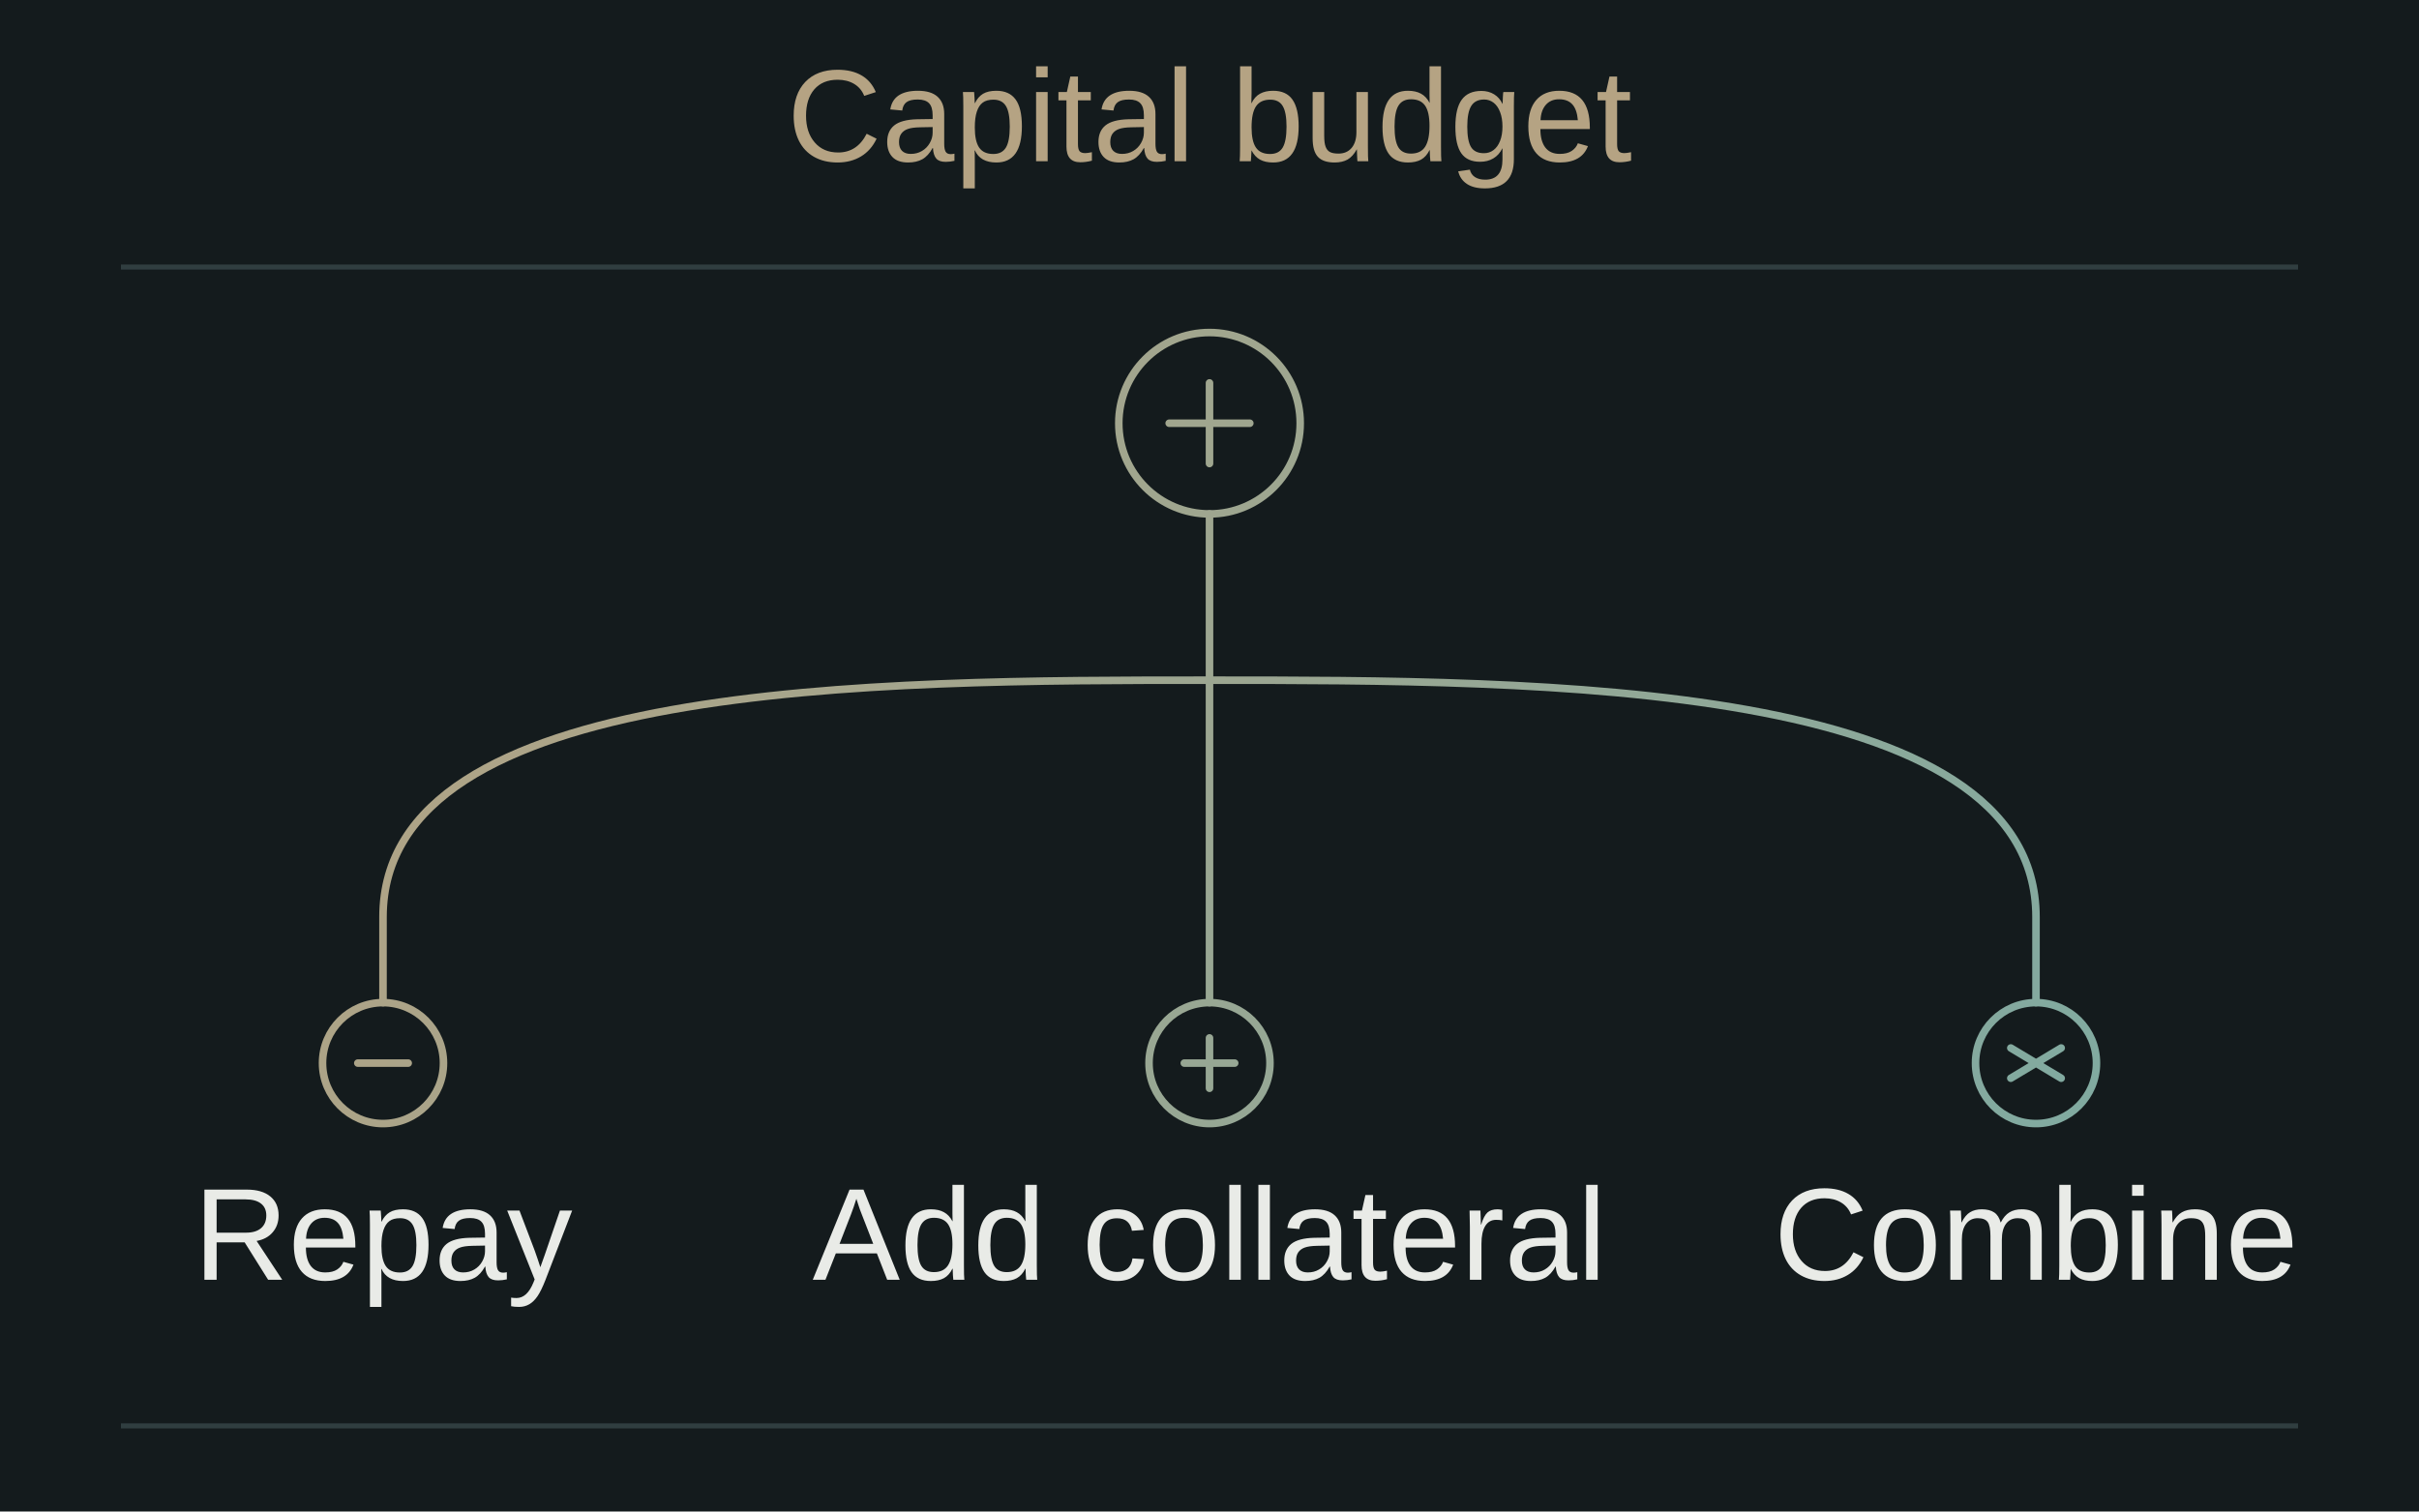
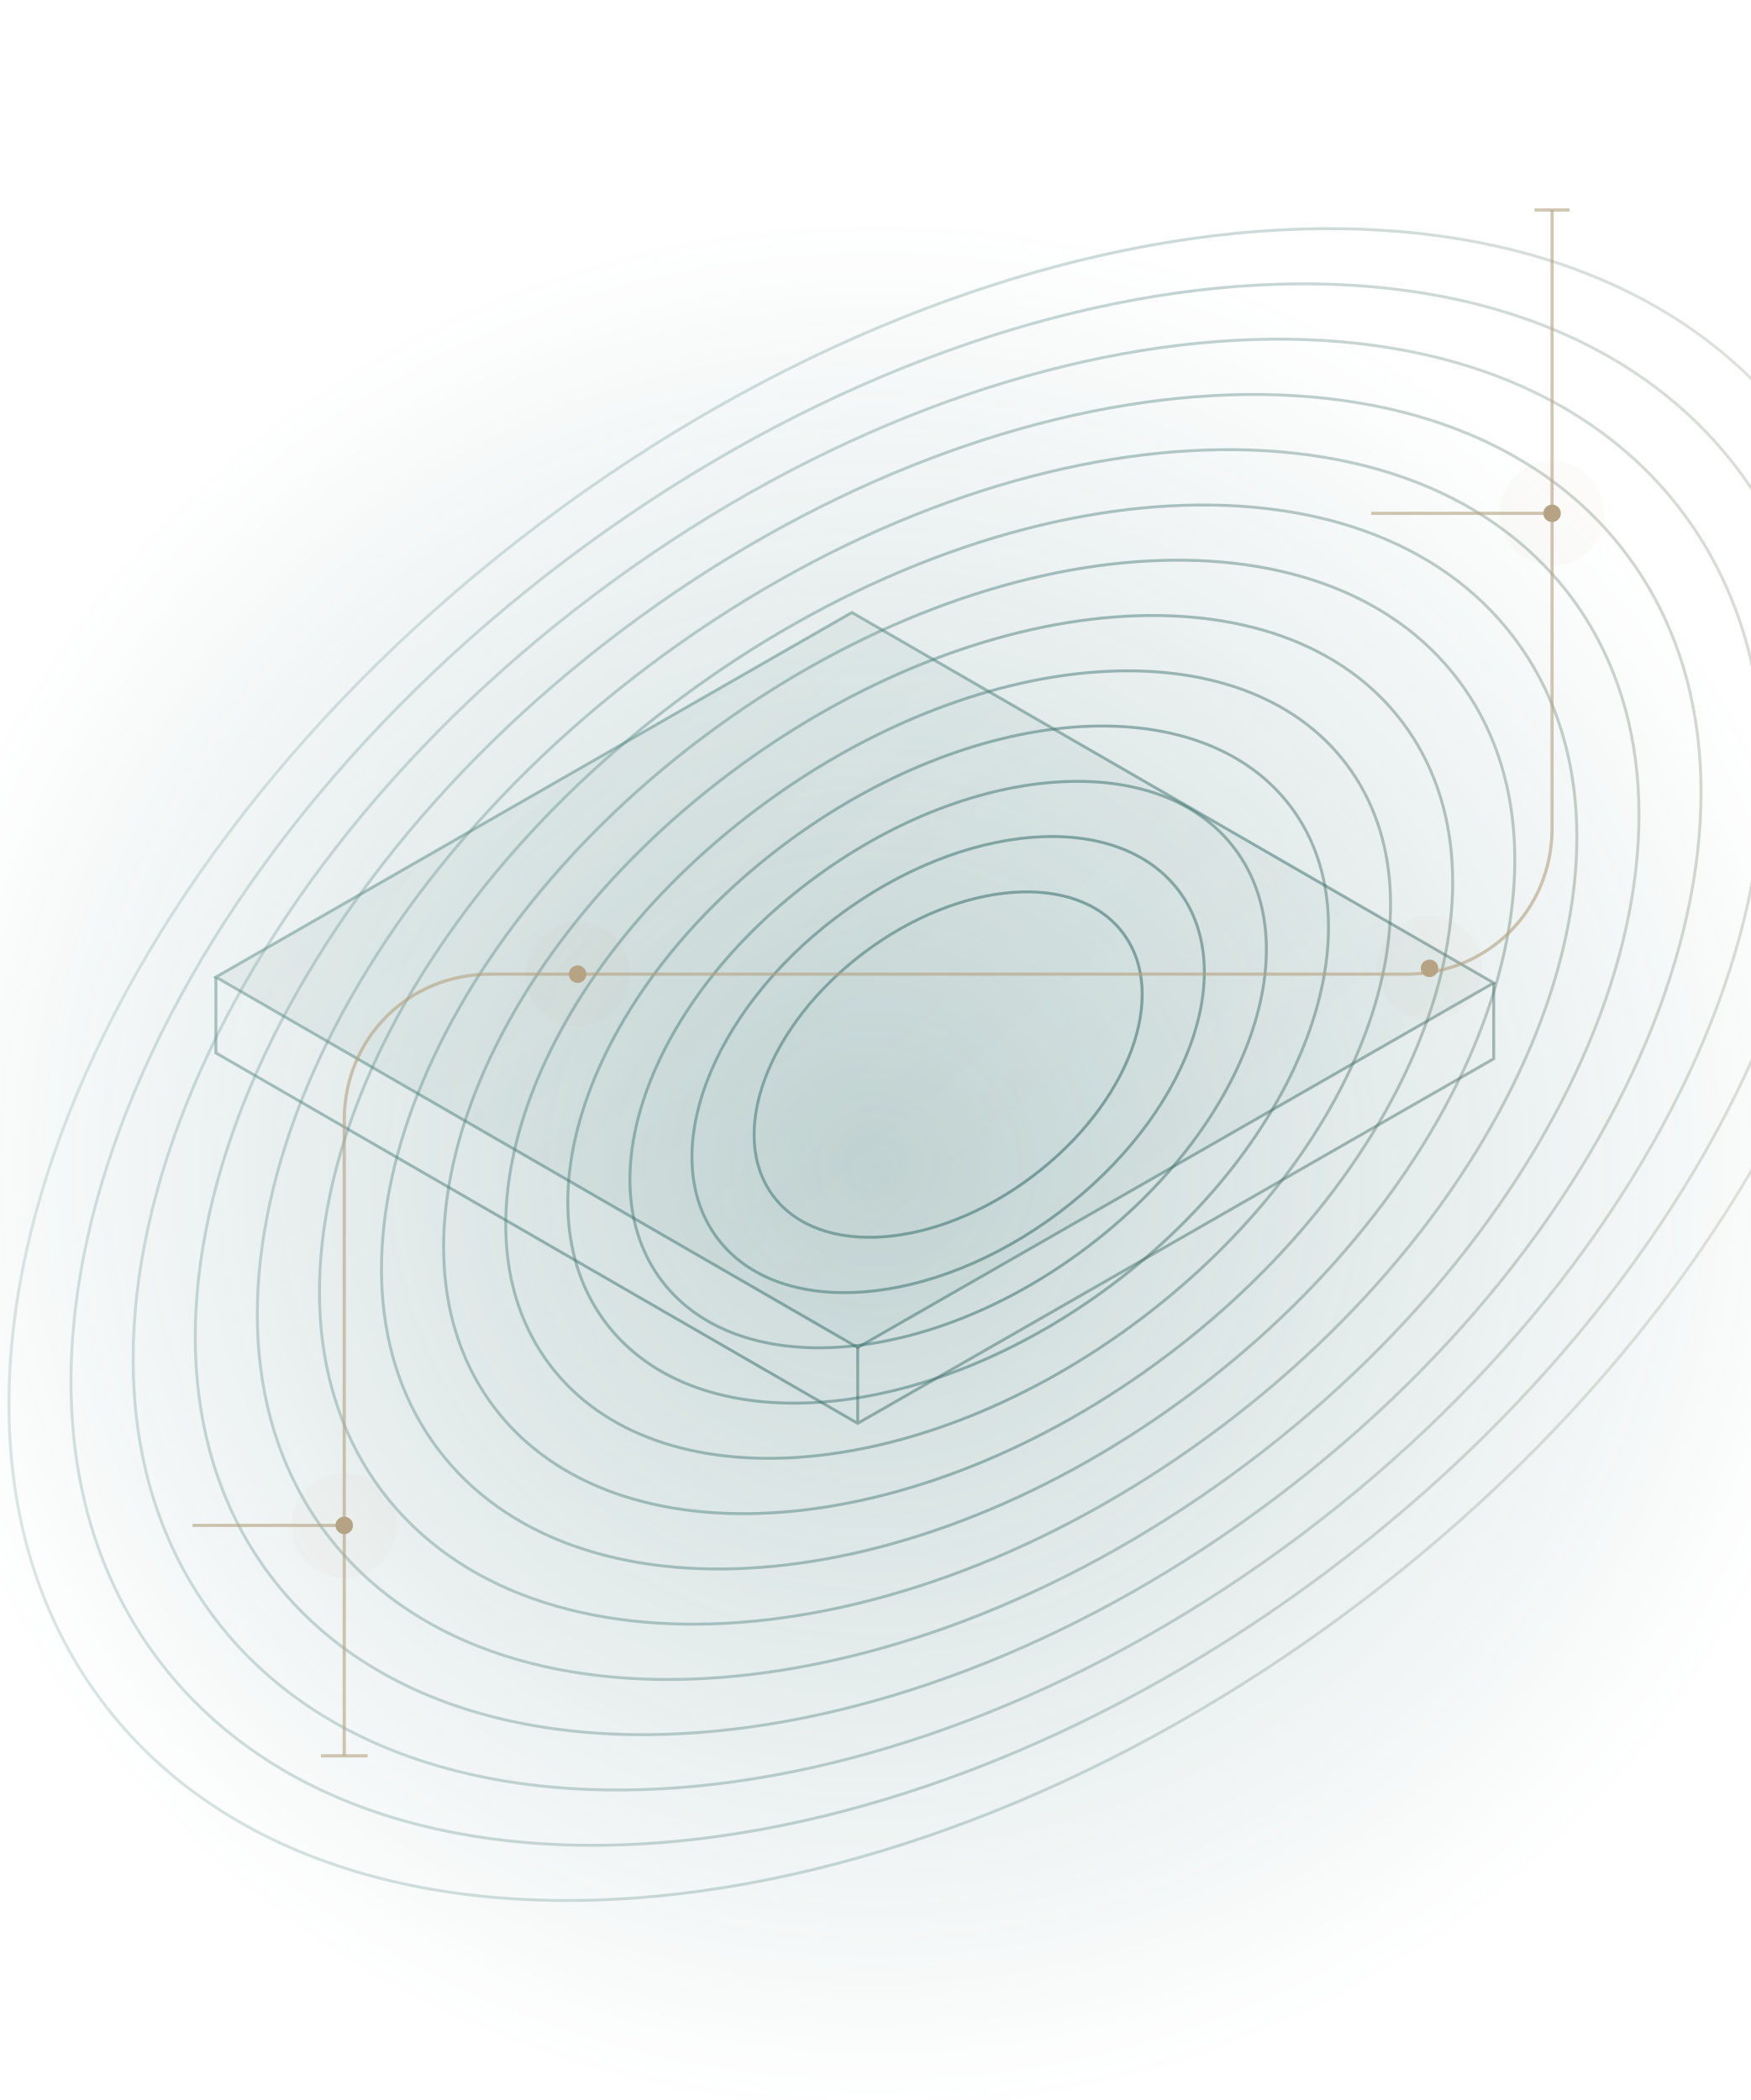
- <svg xmlns="http://www.w3.org/2000/svg" width="480" height="300" viewBox="0 0 480 300" fill="none" role="img" aria-labelledby="title desc">
-   <rect width="480" height="300" fill="#141B1D" />
+ <svg xmlns="http://www.w3.org/2000/svg" width="600" height="720" viewBox="0 0 600 720" fill="none" role="img" aria-labelledby="title desc">
  <defs>
-     <linearGradient id="flow" x1="76" y1="73" x2="404" y2="253" gradientUnits="userSpaceOnUse">
-       <stop stop-color="#B5A383" />
-       <stop offset="1" stop-color="#80AAA1" />
+     <radialGradient id="halo">
+       <stop stop-color="#326C6A" stop-opacity=".27" />
+       <stop offset="1" stop-color="#326C6A" stop-opacity="0" />
+     </radialGradient>
+     <linearGradient id="metal" x1="40" y1="120" x2="550" y2="660" gradientUnits="userSpaceOnUse">
+       <stop stop-color="#80AAA1" />
+       <stop offset=".55" stop-color="#326C6A" />
+       <stop offset="1" stop-color="#B5A383" />
+     </linearGradient>
+     <linearGradient id="glass" x1="80" y1="150" x2="440" y2="570" gradientUnits="userSpaceOnUse">
+       <stop stop-color="#80AAA1" stop-opacity=".12" />
+       <stop offset="1" stop-color="#326C6A" stop-opacity=".02" />
    </linearGradient>
  </defs>
-   <path d="M24 53H456M24 283H456" stroke="#303E40" />
-   <g stroke="url(#flow)" stroke-width="1.5" stroke-linecap="round" stroke-linejoin="round">
-     <circle cx="240" cy="84" r="18" />
-     <path d="M232 84h16m-8-8v16M240 102v33M240 135c-66 0-164 0-164 47v17m164-64v64m0-64c66 0 164 0 164 47v17" />
-     <circle cx="76" cy="211" r="12" />
-     <circle cx="240" cy="211" r="12" />
-     <circle cx="404" cy="211" r="12" />
-     <path d="M71 211h10m154 0h10m-5-5v10m159-8 10 6m-10 0 10-6" />
+   <ellipse cx="300" cy="400" rx="340" ry="330" fill="url(#halo)" />
+   <g stroke="url(#metal)" stroke-width="1">
+     <ellipse cx="325" cy="365" rx="75" ry="48.0" transform="rotate(-37 325 365)" stroke-opacity="0.56" />
+     <ellipse cx="325" cy="365" rx="99" ry="63.4" transform="rotate(-37 325 365)" stroke-opacity="0.54" />
+     <ellipse cx="325" cy="365" rx="123" ry="78.7" transform="rotate(-37 325 365)" stroke-opacity="0.51" />
+     <ellipse cx="325" cy="365" rx="147" ry="94.1" transform="rotate(-37 325 365)" stroke-opacity="0.49" />
+     <ellipse cx="325" cy="365" rx="171" ry="109.4" transform="rotate(-37 325 365)" stroke-opacity="0.46" />
+     <ellipse cx="325" cy="365" rx="195" ry="124.8" transform="rotate(-37 325 365)" stroke-opacity="0.44" />
+     <ellipse cx="325" cy="365" rx="219" ry="140.2" transform="rotate(-37 325 365)" stroke-opacity="0.41" />
+     <ellipse cx="325" cy="365" rx="243" ry="155.5" transform="rotate(-37 325 365)" stroke-opacity="0.39" />
+     <ellipse cx="325" cy="365" rx="267" ry="170.9" transform="rotate(-37 325 365)" stroke-opacity="0.36" />
+     <ellipse cx="325" cy="365" rx="291" ry="186.2" transform="rotate(-37 325 365)" stroke-opacity="0.34" />
+     <ellipse cx="325" cy="365" rx="315" ry="201.6" transform="rotate(-37 325 365)" stroke-opacity="0.31" />
+     <ellipse cx="325" cy="365" rx="339" ry="217.0" transform="rotate(-37 325 365)" stroke-opacity="0.29" />
+     <ellipse cx="325" cy="365" rx="363" ry="232.3" transform="rotate(-37 325 365)" stroke-opacity="0.26" />
+     <path d="M74 335 292 210l220 127-218 125Z" fill="url(#glass)" stroke-opacity=".5" />
+     <path d="M74 335v26l220 127 218-125v-26m-218 125v26" stroke-opacity=".5" />
  </g>
-   <g fill="#E9EBE7" font-family="Arial, sans-serif" font-size="26" text-anchor="middle">
-     <text x="240" y="32" fill="#B5A383">Capital budget</text>
-     <text x="76" y="254">Repay</text>
-     <text x="240" y="254">Add collateral</text>
-     <text x="404" y="254">Combine</text>
+   <g stroke="#B5A383" stroke-width="1.1" stroke-opacity=".62">
+     <path d="M532 72v212c0 28-22 50-50 50H168c-28 0-50 22-50 50v218" />
+     <path d="M526 72h12M110 602h16M532 176h-62M118 523H66" />
  </g>
+   <circle cx="532" cy="176" r="18" fill="#B5A383" fill-opacity=".04" />
+   <circle cx="532" cy="176" r="3" fill="#B5A383" />
+   <circle cx="490" cy="332" r="18" fill="#B5A383" fill-opacity=".04" />
+   <circle cx="490" cy="332" r="3" fill="#B5A383" />
+   <circle cx="198" cy="334" r="18" fill="#B5A383" fill-opacity=".04" />
+   <circle cx="198" cy="334" r="3" fill="#B5A383" />
+   <circle cx="118" cy="523" r="18" fill="#B5A383" fill-opacity=".04" />
+   <circle cx="118" cy="523" r="3" fill="#B5A383" />
</svg>
